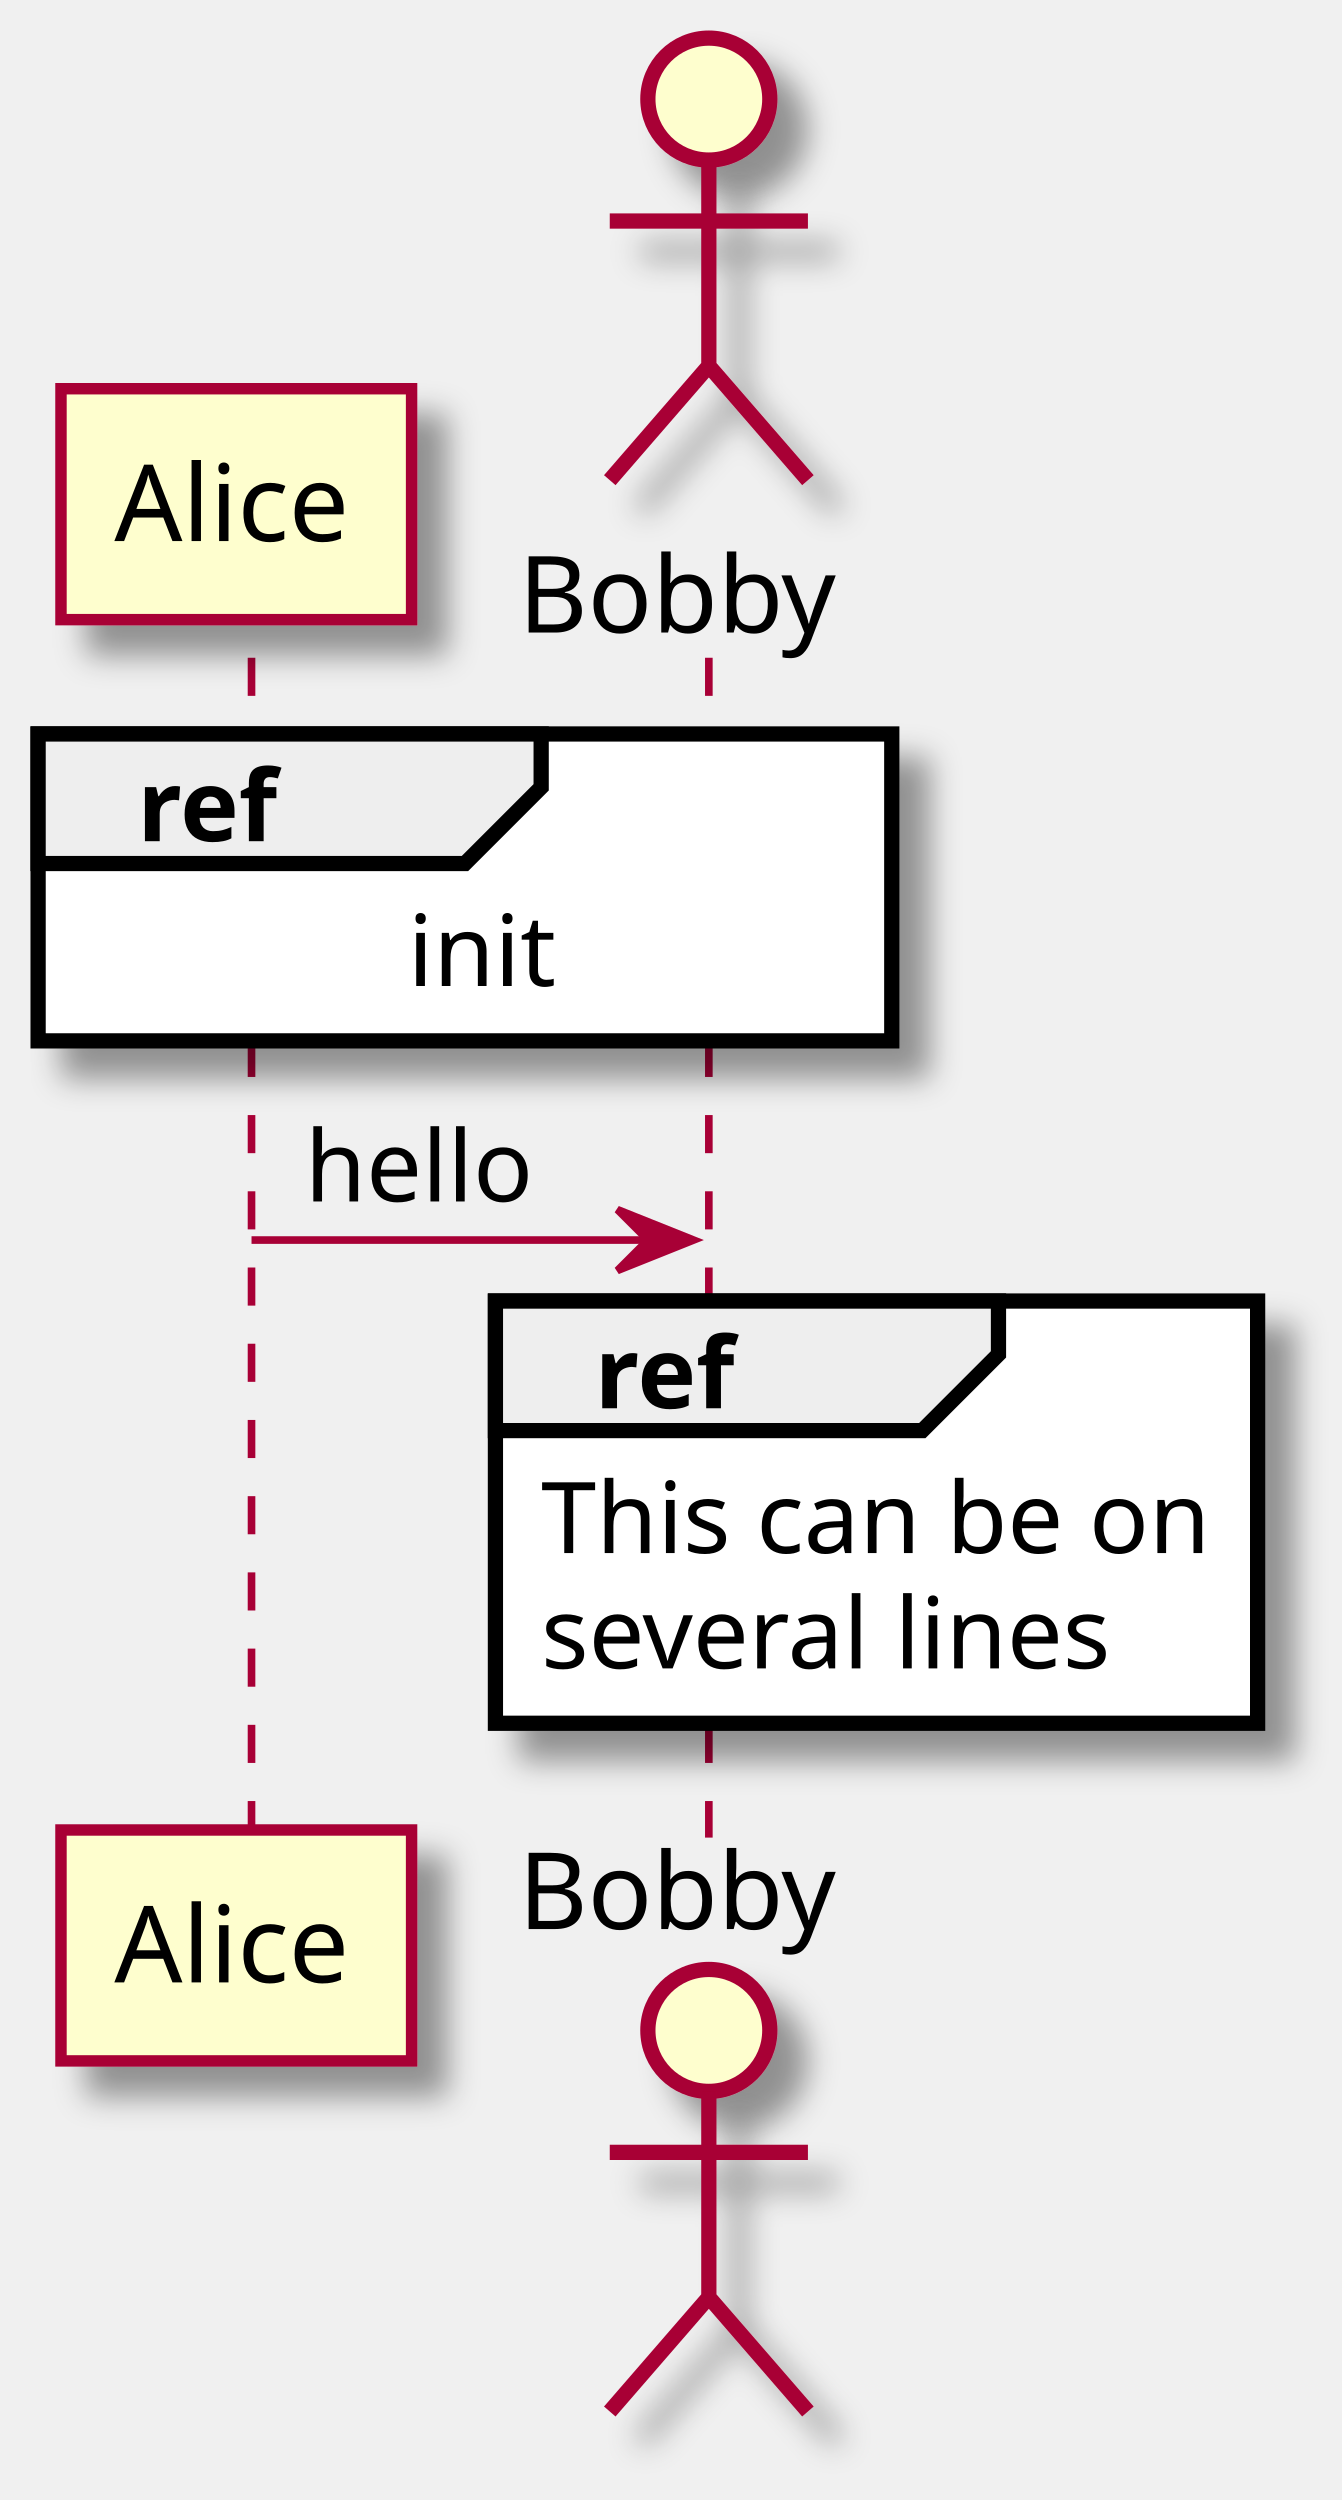
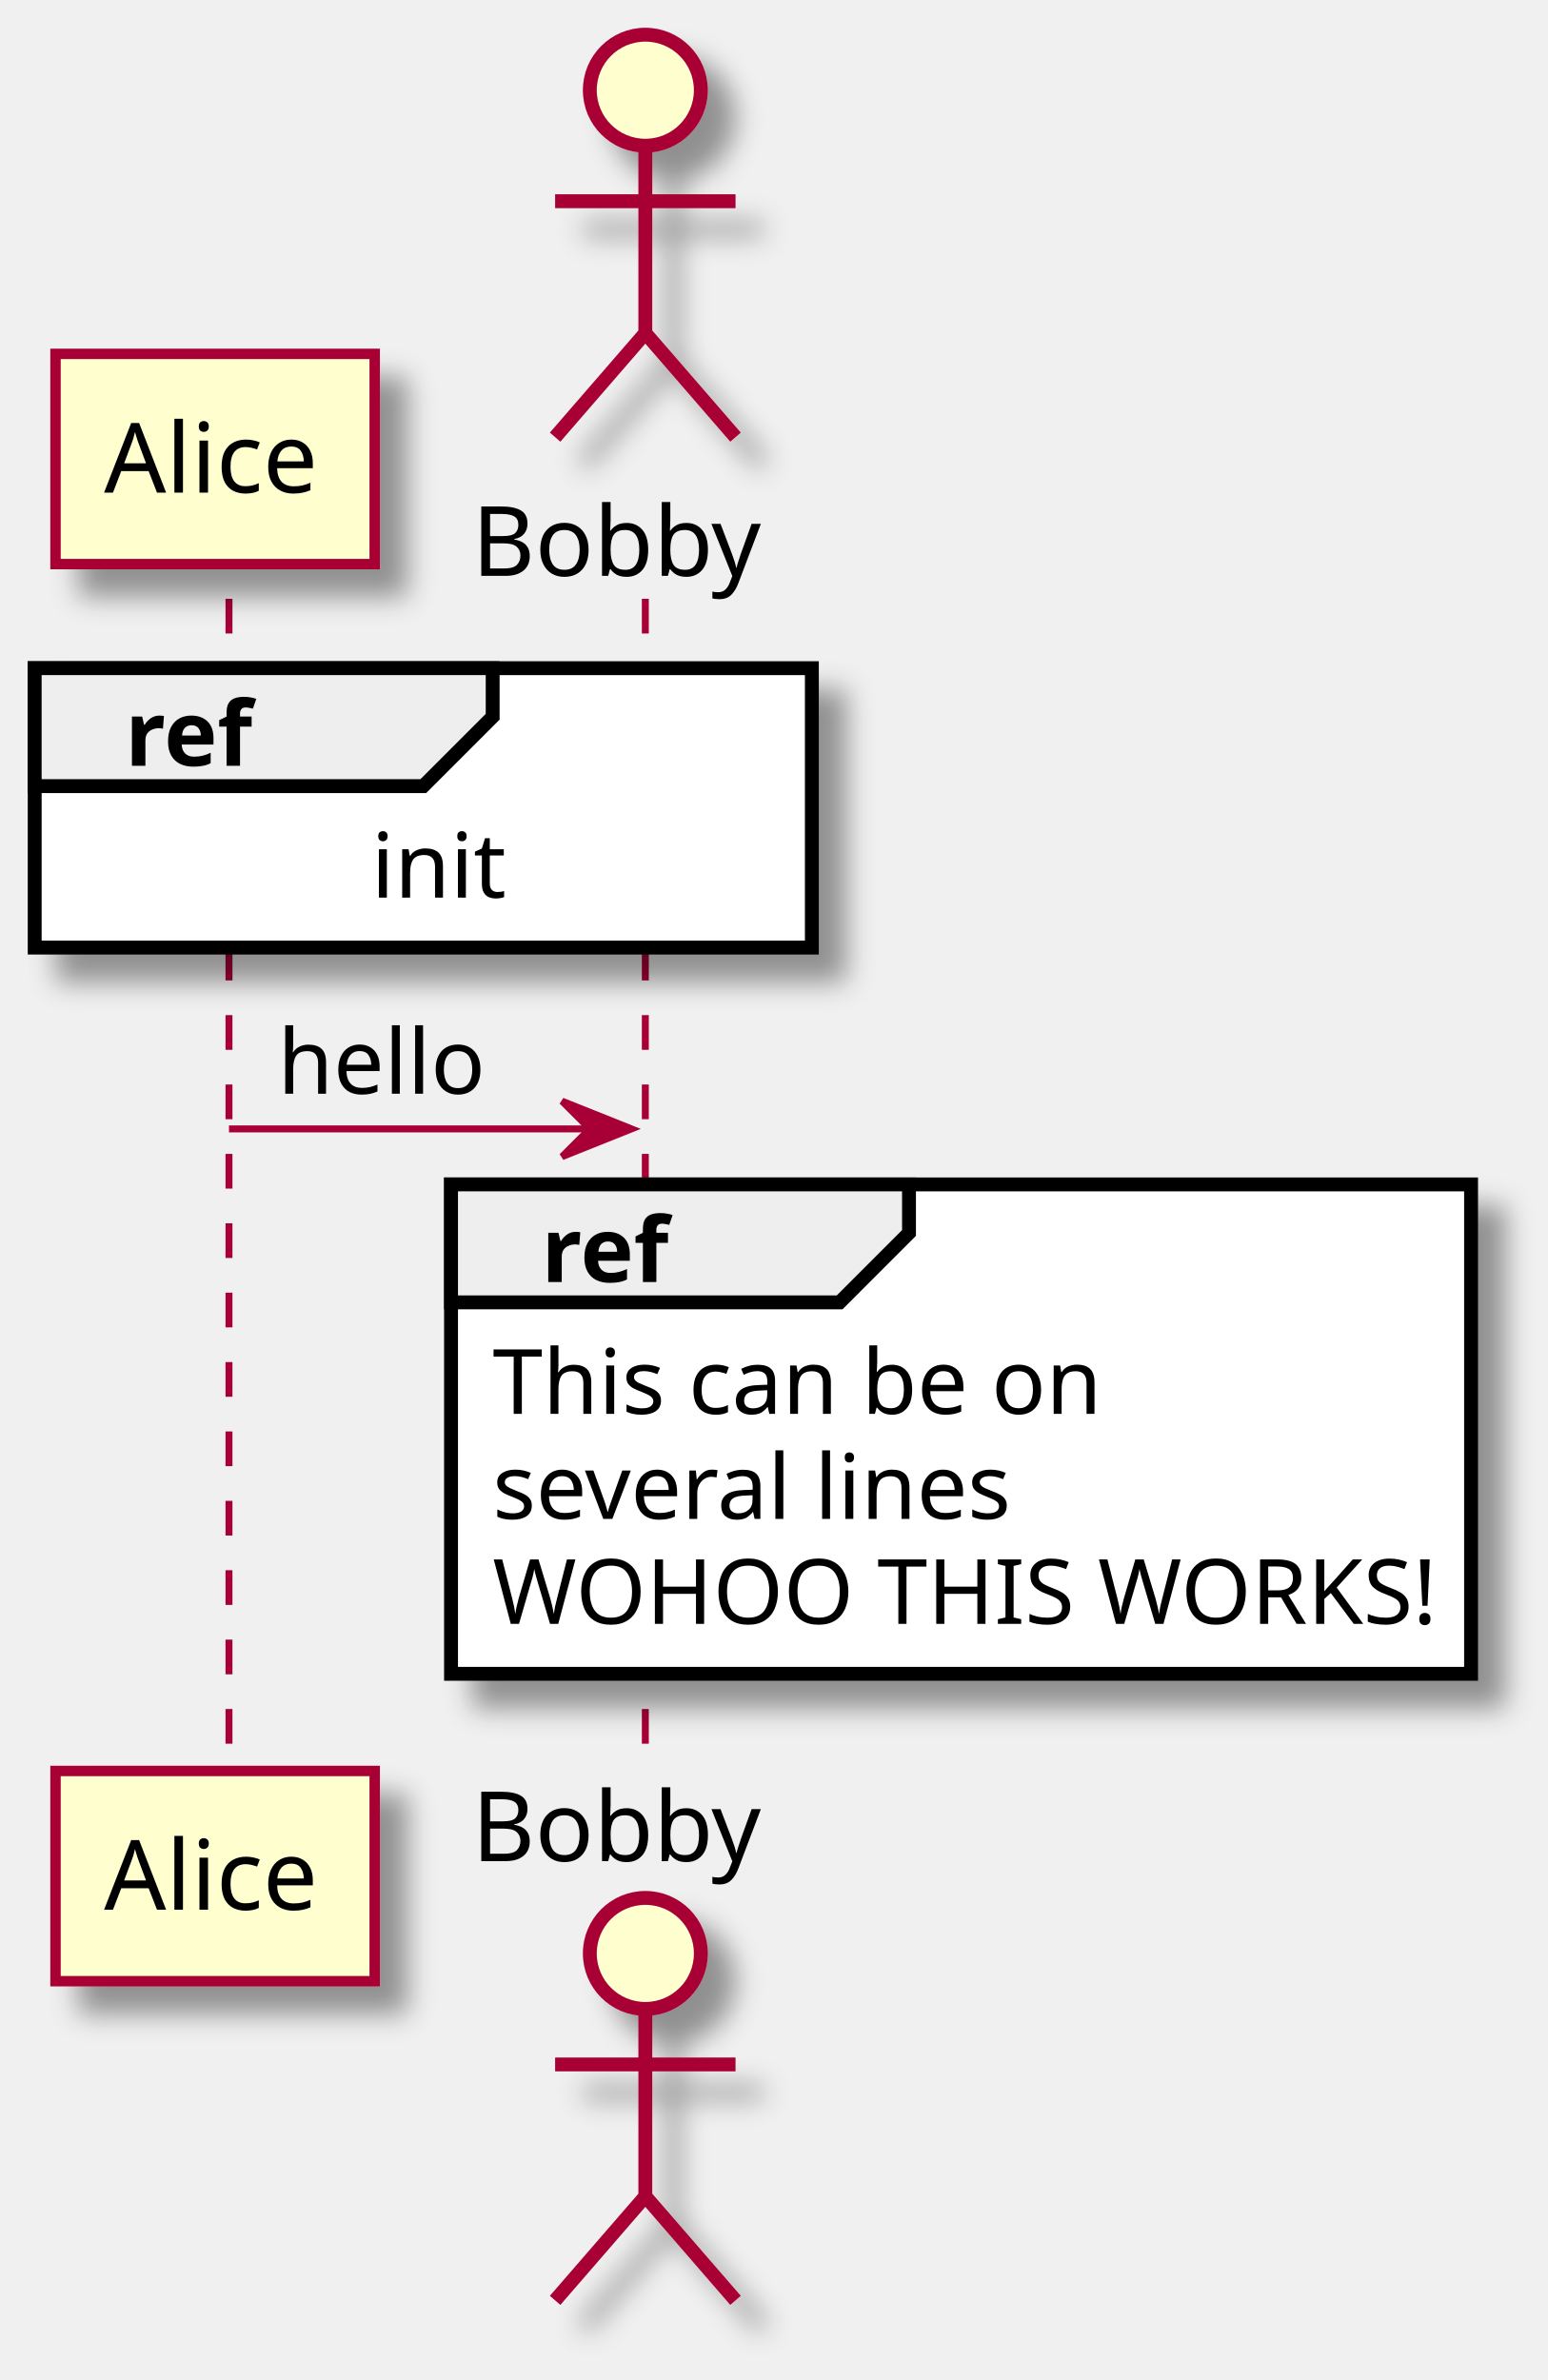
- <svg xmlns="http://www.w3.org/2000/svg" contentScriptType="application/ecmascript" contentStyleType="text/css" height="328px" preserveAspectRatio="none" style="width:176px;height:328px;" version="1.1" viewBox="0 0 176 328" width="176px" zoomAndPan="magnify">
+ <svg xmlns="http://www.w3.org/2000/svg" contentScriptType="application/ecmascript" contentStyleType="text/css" height="343px" preserveAspectRatio="none" style="width:223px;height:343px;" version="1.1" viewBox="0 0 223 343" width="223px" zoomAndPan="magnify">
  <defs>
-     <filter height="300%" id="f1m23j15utchnl" width="300%" x="-1" y="-1">
+     <filter height="300%" id="ftei69s38sner" width="300%" x="-1" y="-1">
      <feGaussianBlur result="blurOut" stdDeviation="2.0" />
      <feColorMatrix in="blurOut" result="blurOut2" type="matrix" values="0 0 0 0 0 0 0 0 0 0 0 0 0 0 0 0 0 0 .4 0" />
      <feOffset dx="4.0" dy="4.0" in="blurOut2" result="blurOut3" />
      <feBlend in="SourceGraphic" in2="blurOut3" mode="normal" />
    </filter>
  </defs>
  <g>
-     <line style="stroke: #A80036; stroke-width: 1.0; stroke-dasharray: 5.0,5.0;" x1="33" x2="33" y1="86.297" y2="241.094" />
-     <line style="stroke: #A80036; stroke-width: 1.0; stroke-dasharray: 5.0,5.0;" x1="93" x2="93" y1="86.297" y2="241.094" />
-     <rect fill="#FEFECE" filter="url(#f1m23j15utchnl)" height="30.297" style="stroke: #A80036; stroke-width: 1.5;" width="46" x="8" y="51" />
+     <line style="stroke: #A80036; stroke-width: 1.0; stroke-dasharray: 5.0,5.0;" x1="33" x2="33" y1="86.297" y2="256.227" />
+     <line style="stroke: #A80036; stroke-width: 1.0; stroke-dasharray: 5.0,5.0;" x1="93" x2="93" y1="86.297" y2="256.227" />
+     <rect fill="#FEFECE" filter="url(#ftei69s38sner)" height="30.297" style="stroke: #A80036; stroke-width: 1.5;" width="46" x="8" y="51" />
    <text fill="#000000" font-family="sans-serif" font-size="14" lengthAdjust="spacingAndGlyphs" textLength="32" x="15" y="70.995">Alice</text>
-     <rect fill="#FEFECE" filter="url(#f1m23j15utchnl)" height="30.297" style="stroke: #A80036; stroke-width: 1.5;" width="46" x="8" y="240.094" />
-     <text fill="#000000" font-family="sans-serif" font-size="14" lengthAdjust="spacingAndGlyphs" textLength="32" x="15" y="260.089">Alice</text>
+     <rect fill="#FEFECE" filter="url(#ftei69s38sner)" height="30.297" style="stroke: #A80036; stroke-width: 1.5;" width="46" x="8" y="255.227" />
+     <text fill="#000000" font-family="sans-serif" font-size="14" lengthAdjust="spacingAndGlyphs" textLength="32" x="15" y="275.222">Alice</text>
    <text fill="#000000" font-family="sans-serif" font-size="14" lengthAdjust="spacingAndGlyphs" textLength="44" x="68" y="82.995">Bobby</text>
-     <ellipse cx="93" cy="13" fill="#FEFECE" filter="url(#f1m23j15utchnl)" rx="8" ry="8" style="stroke: #A80036; stroke-width: 2.0;" />
-     <path d="M93,21 L93,48 M80,29 L106,29 M93,48 L80,63 M93,48 L106,63 " fill="none" filter="url(#f1m23j15utchnl)" style="stroke: #A80036; stroke-width: 2.0;" />
-     <text fill="#000000" font-family="sans-serif" font-size="14" lengthAdjust="spacingAndGlyphs" textLength="44" x="68" y="253.089">Bobby</text>
-     <ellipse cx="93" cy="266.391" fill="#FEFECE" filter="url(#f1m23j15utchnl)" rx="8" ry="8" style="stroke: #A80036; stroke-width: 2.0;" />
-     <path d="M93,274.391 L93,301.391 M80,282.391 L106,282.391 M93,301.391 L80,316.391 M93,301.391 L106,316.391 " fill="none" filter="url(#f1m23j15utchnl)" style="stroke: #A80036; stroke-width: 2.0;" />
-     <rect fill="#FFFFFF" filter="url(#f1m23j15utchnl)" height="40.266" style="stroke: #000000; stroke-width: 2.0;" width="112" x="5" y="96.297" />
+     <ellipse cx="93" cy="13" fill="#FEFECE" filter="url(#ftei69s38sner)" rx="8" ry="8" style="stroke: #A80036; stroke-width: 2.0;" />
+     <path d="M93,21 L93,48 M80,29 L106,29 M93,48 L80,63 M93,48 L106,63 " fill="none" filter="url(#ftei69s38sner)" style="stroke: #A80036; stroke-width: 2.0;" />
+     <text fill="#000000" font-family="sans-serif" font-size="14" lengthAdjust="spacingAndGlyphs" textLength="44" x="68" y="268.222">Bobby</text>
+     <ellipse cx="93" cy="281.523" fill="#FEFECE" filter="url(#ftei69s38sner)" rx="8" ry="8" style="stroke: #A80036; stroke-width: 2.0;" />
+     <path d="M93,289.523 L93,316.523 M80,297.523 L106,297.523 M93,316.523 L80,331.523 M93,316.523 L106,331.523 " fill="none" filter="url(#ftei69s38sner)" style="stroke: #A80036; stroke-width: 2.0;" />
+     <rect fill="#FFFFFF" filter="url(#ftei69s38sner)" height="40.266" style="stroke: #000000; stroke-width: 2.0;" width="112" x="5" y="96.297" />
    <polygon fill="#EEEEEE" points="5,96.297,71,96.297,71,103.297,61,113.297,5,113.297,5,96.297" style="stroke: #000000; stroke-width: 2.0;" />
    <text fill="#000000" font-family="sans-serif" font-size="13" font-weight="bold" lengthAdjust="spacingAndGlyphs" textLength="21" x="18" y="110.364">ref</text>
    <text fill="#000000" font-family="sans-serif" font-size="13" lengthAdjust="spacingAndGlyphs" textLength="19" x="53.5" y="129.364">init</text>
    <polygon fill="#A80036" points="81,158.695,91,162.695,81,166.695,85,162.695" style="stroke: #A80036; stroke-width: 1.0;" />
    <line style="stroke: #A80036; stroke-width: 1.0;" x1="33" x2="87" y1="162.695" y2="162.695" />
    <text fill="#000000" font-family="sans-serif" font-size="13" lengthAdjust="spacingAndGlyphs" textLength="30" x="40" y="157.629">hello</text>
-     <rect fill="#FFFFFF" filter="url(#f1m23j15utchnl)" height="55.398" style="stroke: #000000; stroke-width: 2.0;" width="100" x="65" y="170.695" />
+     <rect fill="#FFFFFF" filter="url(#ftei69s38sner)" height="70.531" style="stroke: #000000; stroke-width: 2.0;" width="147" x="65" y="170.695" />
    <polygon fill="#EEEEEE" points="65,170.695,131,170.695,131,177.695,121,187.695,65,187.695,65,170.695" style="stroke: #000000; stroke-width: 2.0;" />
    <text fill="#000000" font-family="sans-serif" font-size="13" font-weight="bold" lengthAdjust="spacingAndGlyphs" textLength="21" x="78" y="184.762">ref</text>
    <text fill="#000000" font-family="sans-serif" font-size="13" lengthAdjust="spacingAndGlyphs" textLength="92" x="71" y="203.762">This can be on</text>
    <text fill="#000000" font-family="sans-serif" font-size="13" lengthAdjust="spacingAndGlyphs" textLength="79" x="71" y="218.895">several lines</text>
+     <text fill="#000000" font-family="sans-serif" font-size="13" lengthAdjust="spacingAndGlyphs" textLength="139" x="71" y="234.028">WOHOO THIS WORKS!</text>
  </g>
</svg>
